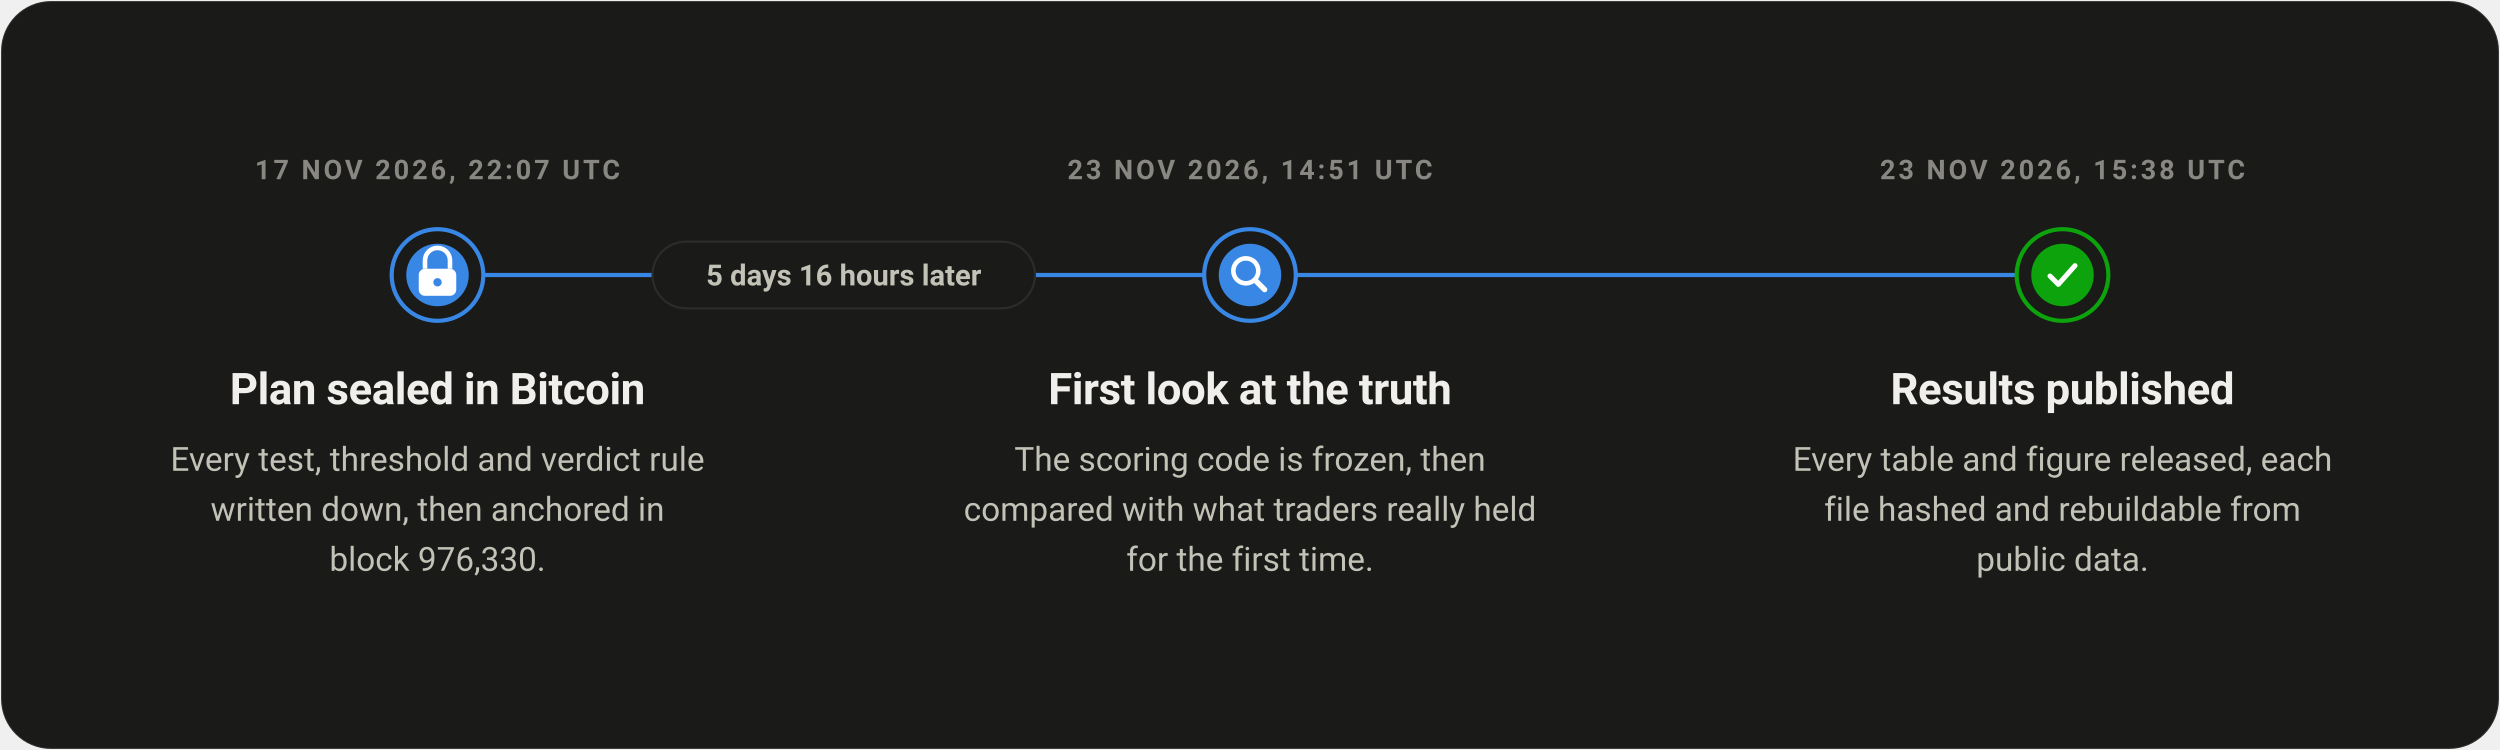
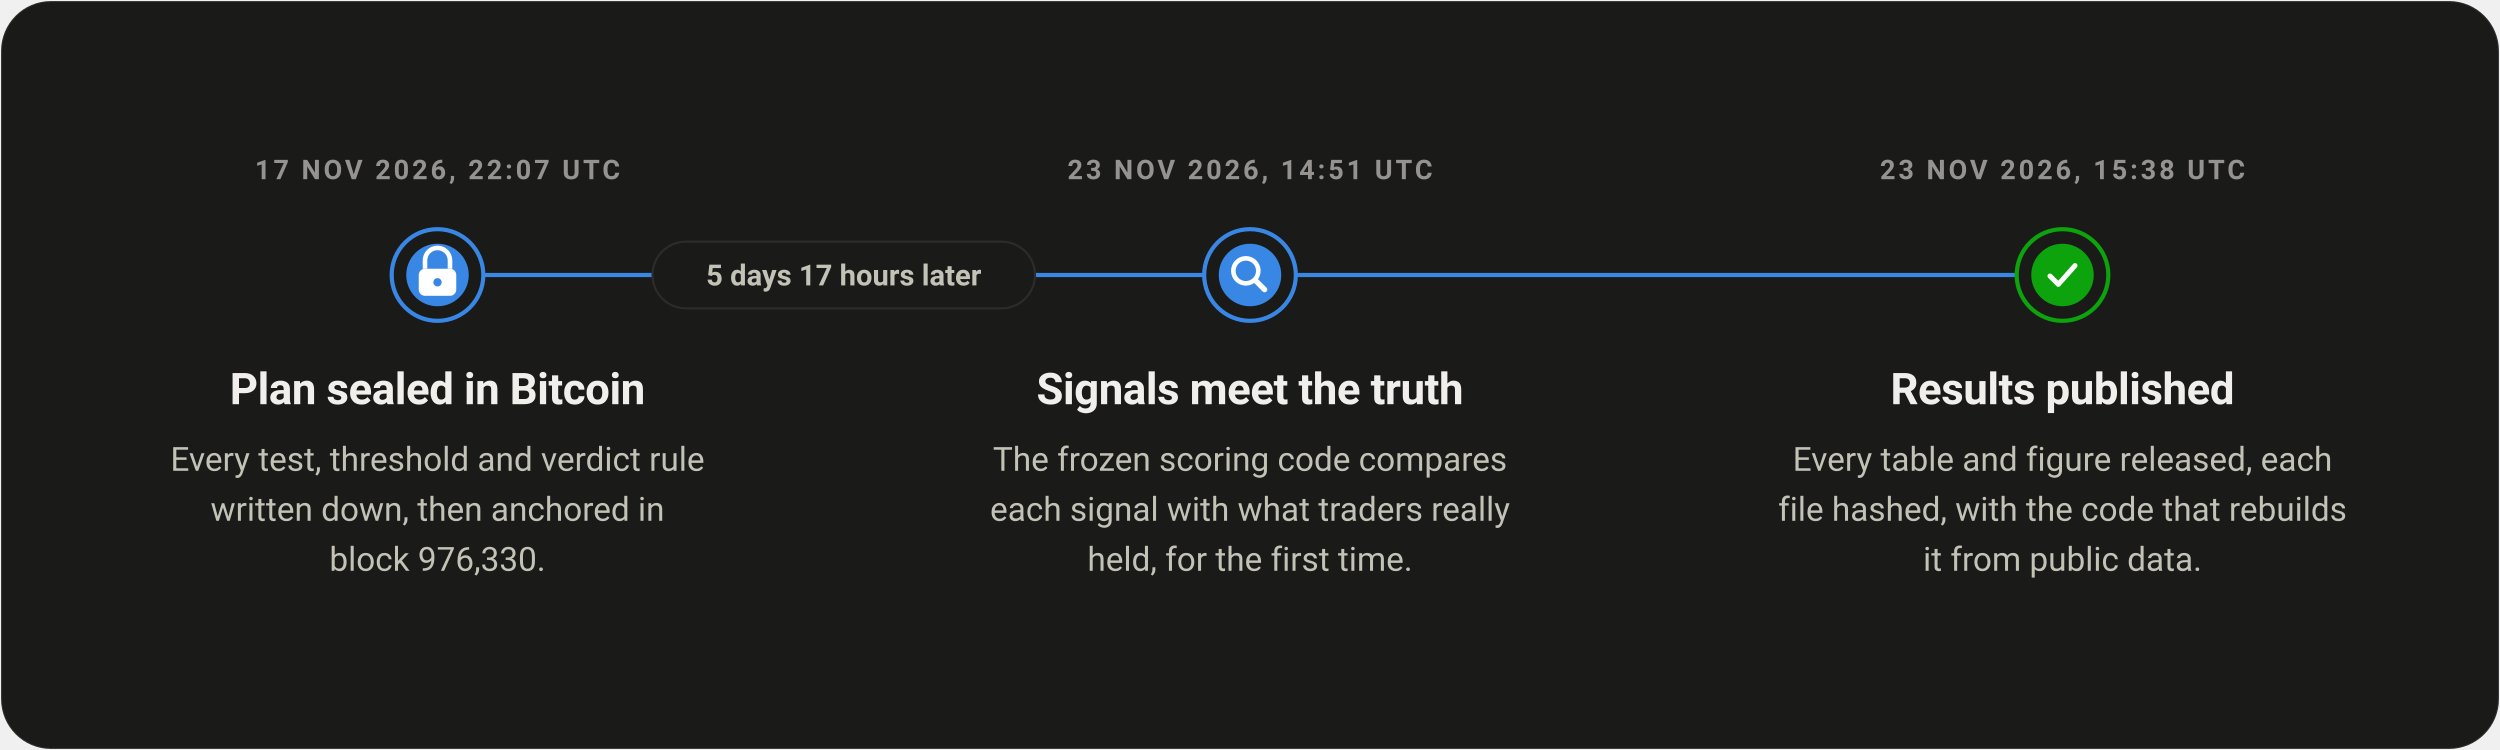
<svg xmlns="http://www.w3.org/2000/svg" width="1200" height="360" viewBox="0 0 1200 360" role="img" aria-labelledby="title desc">
-   <style>text{font-family:system-ui,-apple-system,"Segoe UI",Roboto,"Helvetica Neue",Arial,sans-serif}.fu{animation:fu .9s cubic-bezier(.22,1,.36,1) both}.fi{animation:fi .9s ease-out both}@keyframes fu{from{opacity:0;transform:translateY(12px)}to{opacity:1;transform:none}}@keyframes fi{from{opacity:0}to{opacity:1}}.d1{animation-delay:0.12s}.d2{animation-delay:0.24s}.d3{animation-delay:0.36s}.d4{animation-delay:0.48s}.d5{animation-delay:0.60s}.d6{animation-delay:0.72s}.d7{animation-delay:0.84s}.d8{animation-delay:0.96s}.d9{animation-delay:1.08s}.d10{animation-delay:1.20s}.d11{animation-delay:1.32s}.d12{animation-delay:1.44s}.d13{animation-delay:1.56s}.d14{animation-delay:1.68s}.d15{animation-delay:1.80s}.d16{animation-delay:1.92s}.d17{animation-delay:2.04s}.d18{animation-delay:2.16s}.d19{animation-delay:2.28s}.d20{animation-delay:2.40s}.d21{animation-delay:2.52s}.d22{animation-delay:2.64s}.d23{animation-delay:2.76s}.d24{animation-delay:2.88s}.draw{transform-box:fill-box;transform-origin:left center;animation:grow 2.2s cubic-bezier(.65,0,.35,1) .2s both}@keyframes grow{from{transform:scaleX(0)}to{transform:scaleX(1)}}.pop{animation:pop .7s cubic-bezier(.34,1.56,.64,1) both}@keyframes pop{from{opacity:0;transform:scale(.4)}to{opacity:1;transform:none}}@media (prefers-reduced-motion:reduce){*{animation:none!important}}</style>
+   <style>text{font-family:system-ui,-apple-system,"Segoe UI",Roboto,"Helvetica Neue",Arial,sans-serif}.fu{animation:fu .9s cubic-bezier(.22,1,.36,1) both}.fi{animation:fi .9s ease-out both}@keyframes fu{from{opacity:0;transform:translateY(12px)}to{opacity:1;transform:none}}@keyframes fi{from{opacity:0}to{opacity:1}}.draw{transform-box:fill-box;transform-origin:left center;animation:grow 2.2s cubic-bezier(.65,0,.35,1) .2s both}@keyframes grow{from{transform:scaleX(0)}to{transform:scaleX(1)}}.pop{animation:pop .7s cubic-bezier(.34,1.56,.64,1) both}@keyframes pop{from{opacity:0;transform:scale(.4)}to{opacity:1;transform:none}}.d1{animation-delay:0.12s}.d2{animation-delay:0.24s}.d3{animation-delay:0.36s}.d4{animation-delay:0.48s}.d5{animation-delay:0.60s}.d6{animation-delay:0.72s}.d7{animation-delay:0.84s}.d8{animation-delay:0.96s}.d9{animation-delay:1.08s}.d10{animation-delay:1.20s}.d11{animation-delay:1.32s}.d12{animation-delay:1.44s}.d13{animation-delay:1.56s}.d14{animation-delay:1.68s}.d15{animation-delay:1.80s}.d16{animation-delay:1.92s}.d17{animation-delay:2.04s}.d18{animation-delay:2.16s}.d19{animation-delay:2.28s}.d20{animation-delay:2.40s}.d21{animation-delay:2.52s}.d22{animation-delay:2.64s}.d23{animation-delay:2.76s}.d24{animation-delay:2.88s}@media (prefers-reduced-motion:reduce){*{animation:none!important}}</style>
  <rect x=".5" y=".5" width="1199" height="359" rx="24" fill="#1a1a19" stroke="rgba(255,255,255,0.10)" />
  <rect x="210" y="131" width="780" height="2" fill="#2c2c2a" />
  <rect class="draw" x="210" y="131" width="780" height="2" fill="#3987e5" />
  <g class="pop d2" style="transform-origin:210px 132px">
    <circle cx="210" cy="132" r="22" fill="#1a1a19" stroke="#3987e5" stroke-width="2" />
    <circle cx="210" cy="132" r="15" fill="#3987e5" />
    <path d="M204 129v-4a6 6 0 0 1 12 0v4" fill="none" stroke="#fff" stroke-width="2.2" />
    <rect x="201" y="129" width="18" height="13" rx="3" fill="#fff" />
    <circle cx="210" cy="135.5" r="2" fill="#3987e5" />
  </g>
-   <text x="210" y="86" font-size="13" fill="#898781" font-weight="700" text-anchor="middle" letter-spacing="1.4" class="fu d2">17 NOV 2026, 22:07 UTC</text>
+   <text x="210" y="86" font-size="13" fill="#959390" font-weight="700" text-anchor="middle" letter-spacing="1.4" class="fu d2">17 NOV 2026, 22:07 UTC</text>
  <text x="210" y="194" font-size="21" fill="#f0efec" font-weight="700" text-anchor="middle" letter-spacing="-0.2" class="fu d3">Plan sealed in Bitcoin</text>
  <text x="210" y="226" font-size="16" fill="#c3c2b7" text-anchor="middle" class="fu d4">Every test, threshold and verdict rule</text>
  <text x="210" y="250" font-size="16" fill="#c3c2b7" text-anchor="middle" class="fu d4">written down, then anchored in</text>
  <text x="210" y="274" font-size="16" fill="#c3c2b7" text-anchor="middle" class="fu d4">block 976,330.</text>
  <g class="pop d6" style="transform-origin:600px 132px">
    <circle cx="600" cy="132" r="22" fill="#1a1a19" stroke="#3987e5" stroke-width="2" />
    <circle cx="600" cy="132" r="15" fill="#3987e5" />
    <circle cx="598" cy="130" r="6" fill="none" stroke="#fff" stroke-width="2.2" />
    <path d="M602.5 134.5l4.5 4.5" stroke="#fff" stroke-width="2.6" stroke-linecap="round" />
  </g>
-   <text x="600" y="86" font-size="13" fill="#898781" font-weight="700" text-anchor="middle" letter-spacing="1.4" class="fu d6">23 NOV 2026, 14:51 UTC</text>
-   <text x="600" y="194" font-size="21" fill="#f0efec" font-weight="700" text-anchor="middle" letter-spacing="-0.2" class="fu d7">First look at the truth</text>
-   <text x="600" y="226" font-size="16" fill="#c3c2b7" text-anchor="middle" class="fu d8">The scoring code is frozen, then</text>
-   <text x="600" y="250" font-size="16" fill="#c3c2b7" text-anchor="middle" class="fu d8">compared with what traders really held</text>
-   <text x="600" y="274" font-size="16" fill="#c3c2b7" text-anchor="middle" class="fu d8">for the first time.</text>
+   <text x="600" y="86" font-size="13" fill="#959390" font-weight="700" text-anchor="middle" letter-spacing="1.4" class="fu d6">23 NOV 2026, 14:51 UTC</text>
+   <text x="600" y="194" font-size="21" fill="#f0efec" font-weight="700" text-anchor="middle" letter-spacing="-0.2" class="fu d7">Signals meet the truth</text>
+   <text x="600" y="226" font-size="16" fill="#c3c2b7" text-anchor="middle" class="fu d8">The frozen scoring code compares</text>
+   <text x="600" y="250" font-size="16" fill="#c3c2b7" text-anchor="middle" class="fu d8">each signal with what traders really</text>
+   <text x="600" y="274" font-size="16" fill="#c3c2b7" text-anchor="middle" class="fu d8">held, for the first time.</text>
  <g class="pop d10" style="transform-origin:990px 132px">
    <circle cx="990" cy="132" r="22" fill="#1a1a19" stroke="#0ca30c" stroke-width="2" />
    <circle cx="990" cy="132" r="15" fill="#0ca30c" />
    <path d="M984 132.5l4 4 8-9" fill="none" stroke="#fff" stroke-width="2.4" stroke-linecap="round" stroke-linejoin="round" />
  </g>
-   <text x="990" y="86" font-size="13" fill="#898781" font-weight="700" text-anchor="middle" letter-spacing="1.4" class="fu d10">23 NOV 2026, 15:38 UTC</text>
+   <text x="990" y="86" font-size="13" fill="#959390" font-weight="700" text-anchor="middle" letter-spacing="1.4" class="fu d10">23 NOV 2026, 15:38 UTC</text>
  <text x="990" y="194" font-size="21" fill="#f0efec" font-weight="700" text-anchor="middle" letter-spacing="-0.2" class="fu d11">Results published</text>
  <text x="990" y="226" font-size="16" fill="#c3c2b7" text-anchor="middle" class="fu d12">Every table and figure released, each</text>
-   <text x="990" y="250" font-size="16" fill="#c3c2b7" text-anchor="middle" class="fu d12">file hashed and rebuildable from</text>
-   <text x="990" y="274" font-size="16" fill="#c3c2b7" text-anchor="middle" class="fu d12">public data.</text>
+   <text x="990" y="250" font-size="16" fill="#c3c2b7" text-anchor="middle" class="fu d12">file hashed, with the code that rebuilds</text>
+   <text x="990" y="274" font-size="16" fill="#c3c2b7" text-anchor="middle" class="fu d12">it from public data.</text>
  <g class="fi d4">
    <rect x="313.2" y="116" width="183.6" height="32" rx="16" fill="#1a1a19" stroke="#2c2c2a" />
-     <text x="405" y="137" font-size="14" fill="#c3c2b7" font-weight="650" text-anchor="middle">5 days 16 hours later</text>
+     <text x="405" y="137" font-size="14" fill="#c3c2b7" font-weight="650" text-anchor="middle">5 days 17 hours later</text>
  </g>
</svg>
